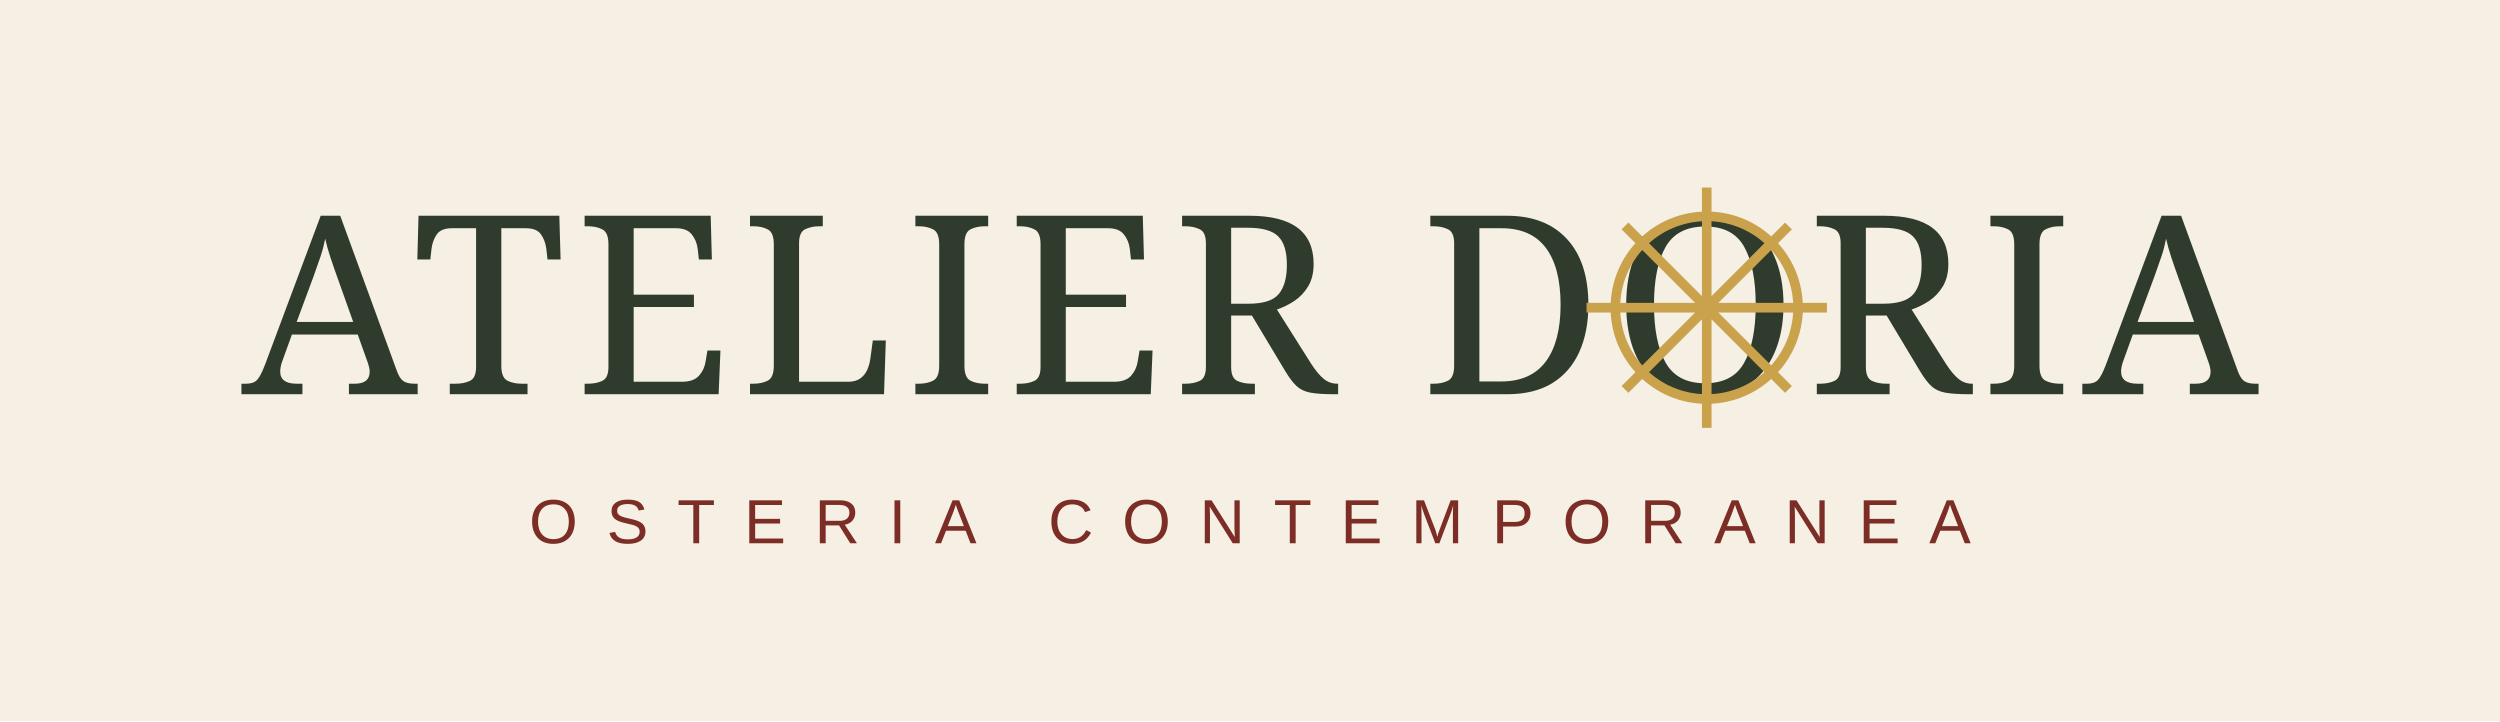
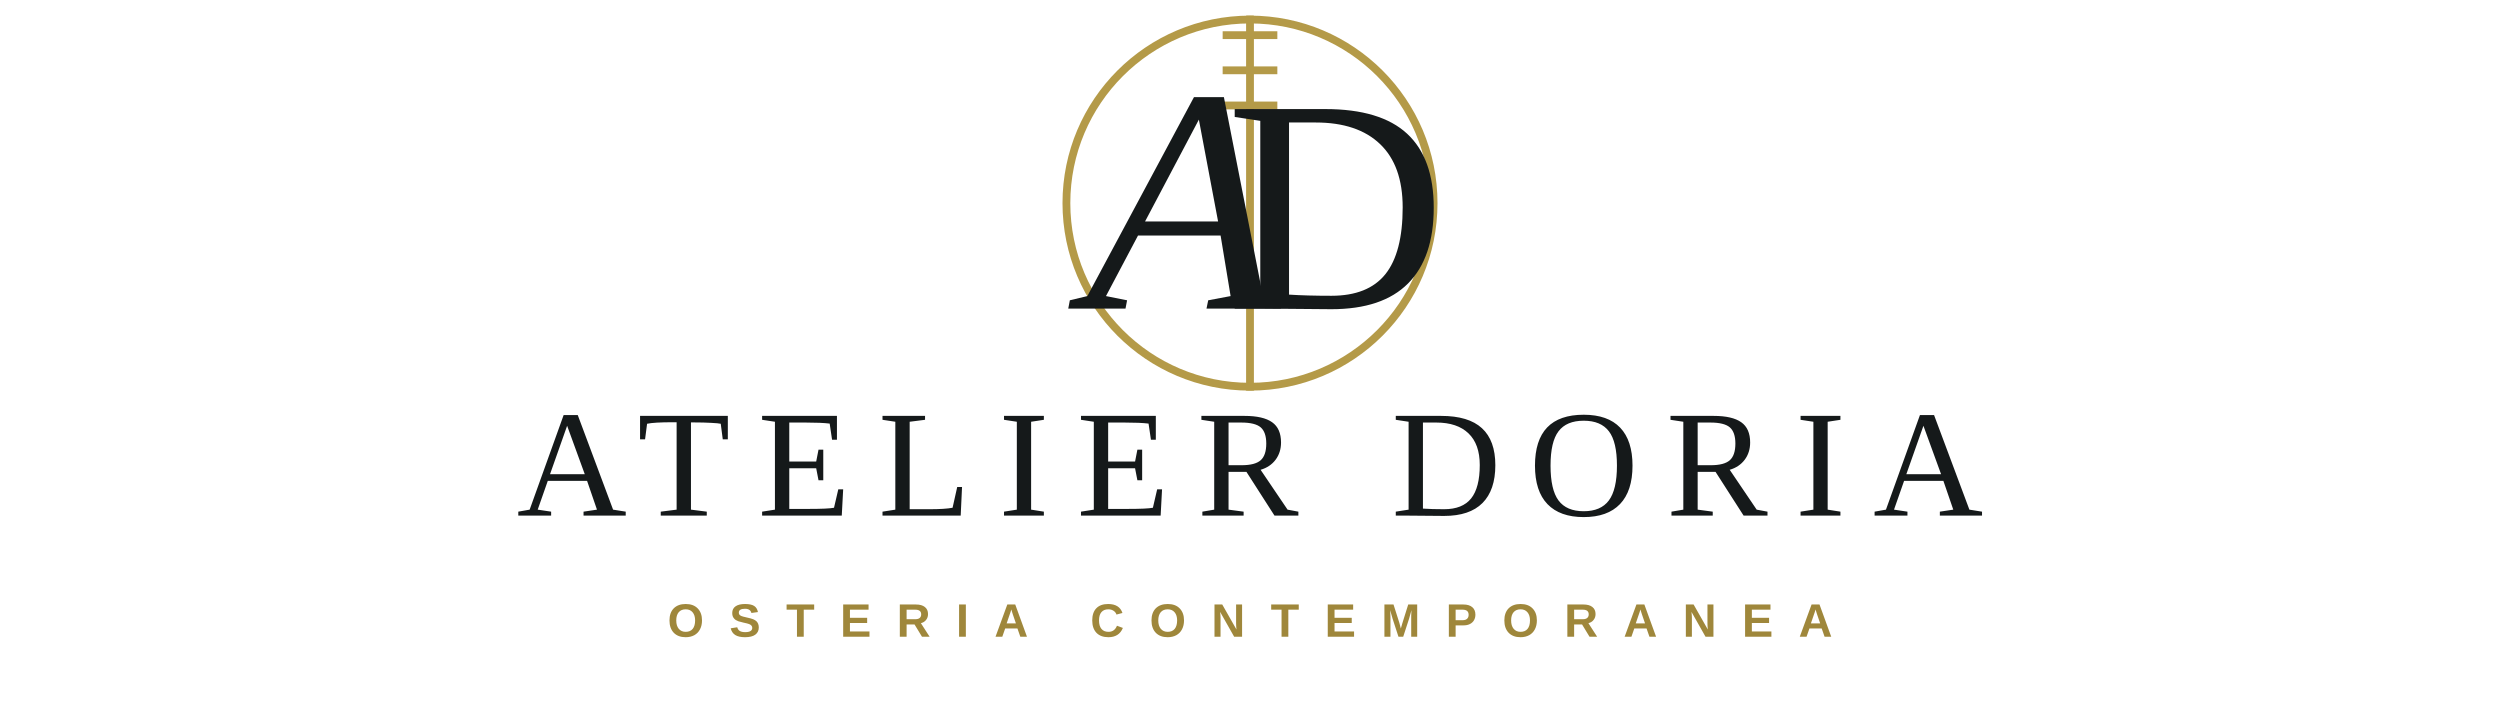
- <svg xmlns="http://www.w3.org/2000/svg" viewBox="0 0 520 150" role="img" aria-labelledby="title desc">
-   <rect width="520" height="150" fill="#f5efe4" />
-   <text x="260" y="82" text-anchor="middle" font-family="Georgia,serif" font-size="52" letter-spacing="2" fill="#2f3b2c">ATELIER DORIA</text>
-   <circle cx="355" cy="64" r="19" fill="none" stroke="#c9a24b" stroke-width="2" />
-   <path d="M355 39v50M330 64h50M338 47l34 34M372 47l-34 34" stroke="#c9a24b" stroke-width="2" />
-   <text x="260" y="113" text-anchor="middle" font-family="Arial,sans-serif" font-size="13" letter-spacing="6" fill="#7b2d26">OSTERIA CONTEMPORANEA</text>
+ <svg xmlns="http://www.w3.org/2000/svg" viewBox="0 0 640 180" role="img" aria-labelledby="logo-title logo-desc">
+   <g fill="none" stroke="#b49a48" stroke-width="2">
+     <circle cx="320" cy="52" r="47" />
+     <path d="M320 4v96M313 9h14M313 18h14M313 27h14" />
+   </g>
+   <text x="303" y="79" text-anchor="middle" font-family="Georgia, 'Times New Roman', serif" font-size="82" font-style="italic" fill="#15191a">A</text>
+   <text x="342" y="79" text-anchor="middle" font-family="Georgia, 'Times New Roman', serif" font-size="78" fill="#15191a">D</text>
+   <text x="320" y="132" text-anchor="middle" font-family="Georgia, 'Times New Roman', serif" font-size="39" letter-spacing="7" fill="#15191a">ATELIER DORIA</text>
+   <text x="320" y="163" text-anchor="middle" font-family="Arial, Helvetica, sans-serif" font-size="12" font-weight="600" letter-spacing="6.5" fill="#9f873b">OSTERIA CONTEMPORANEA</text>
</svg>
